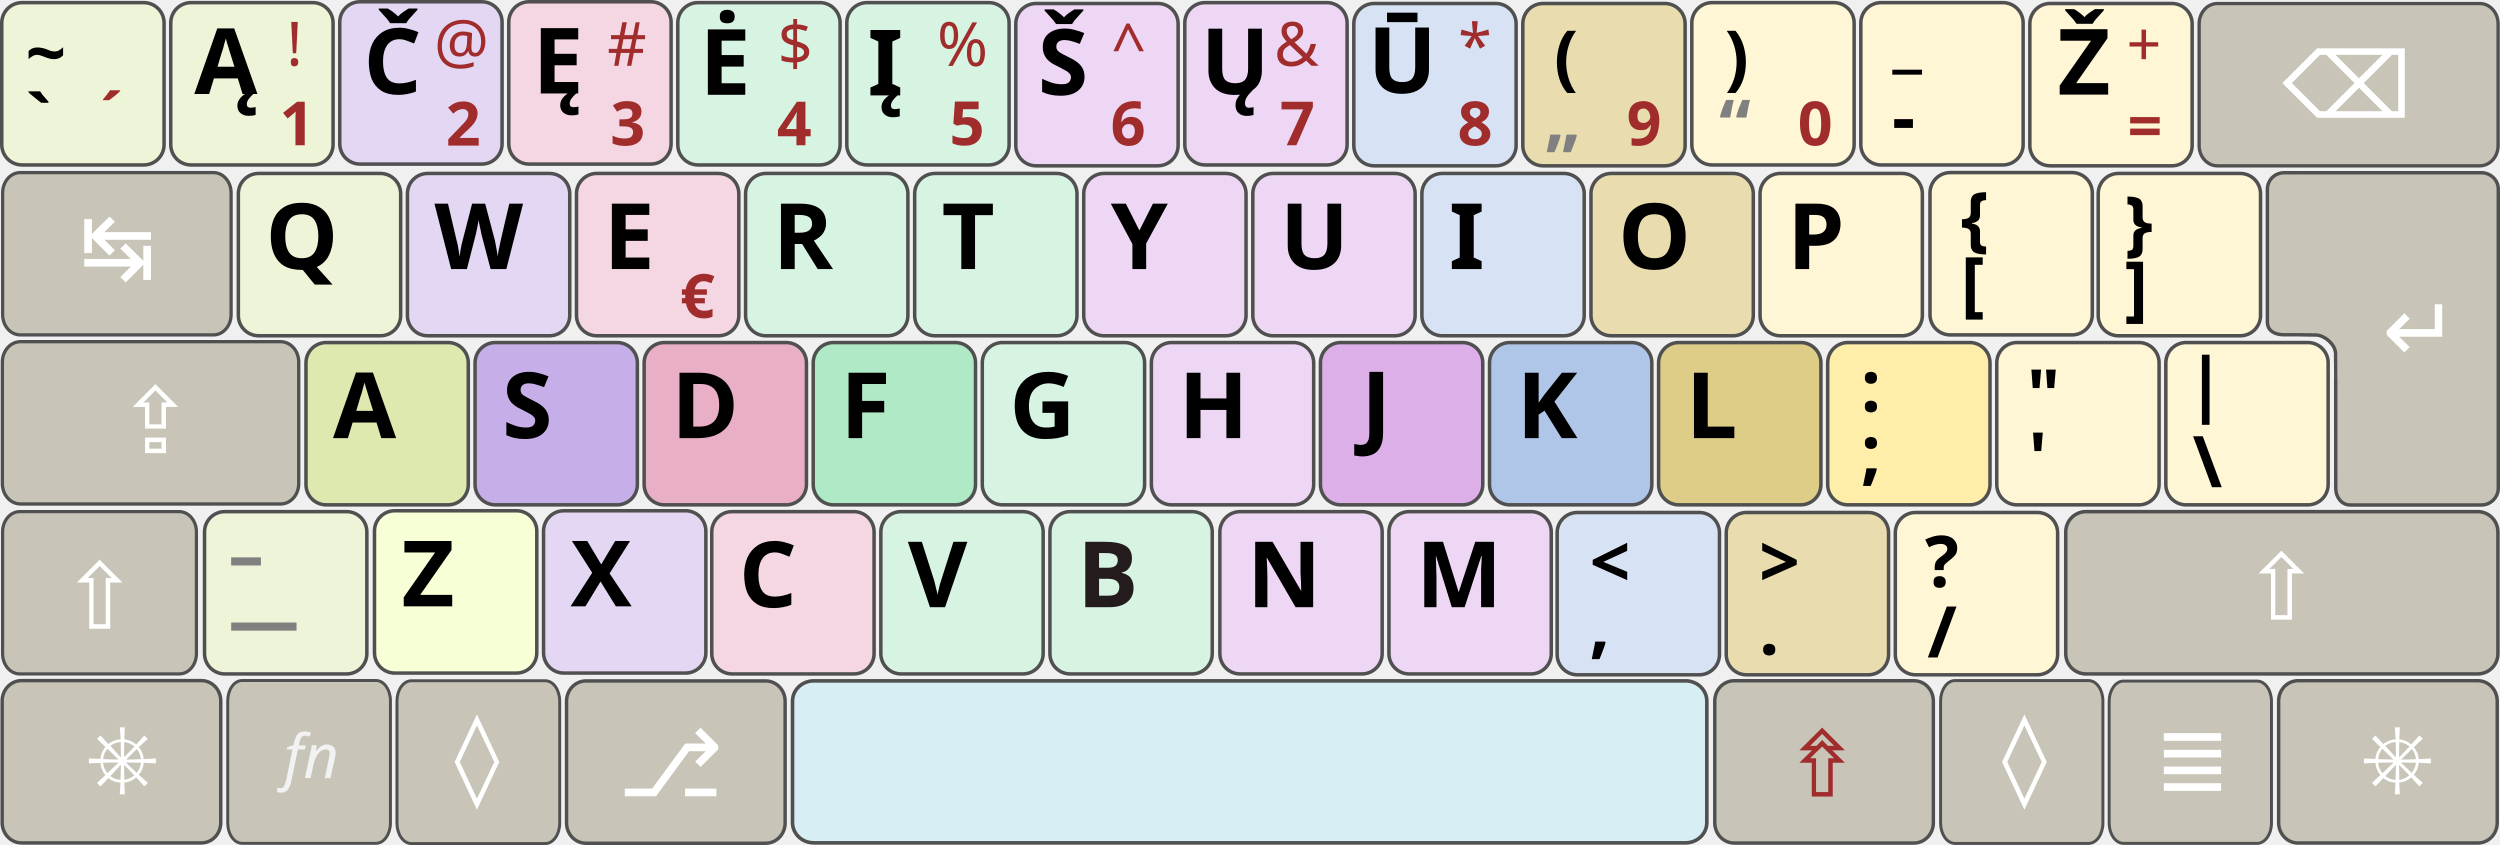
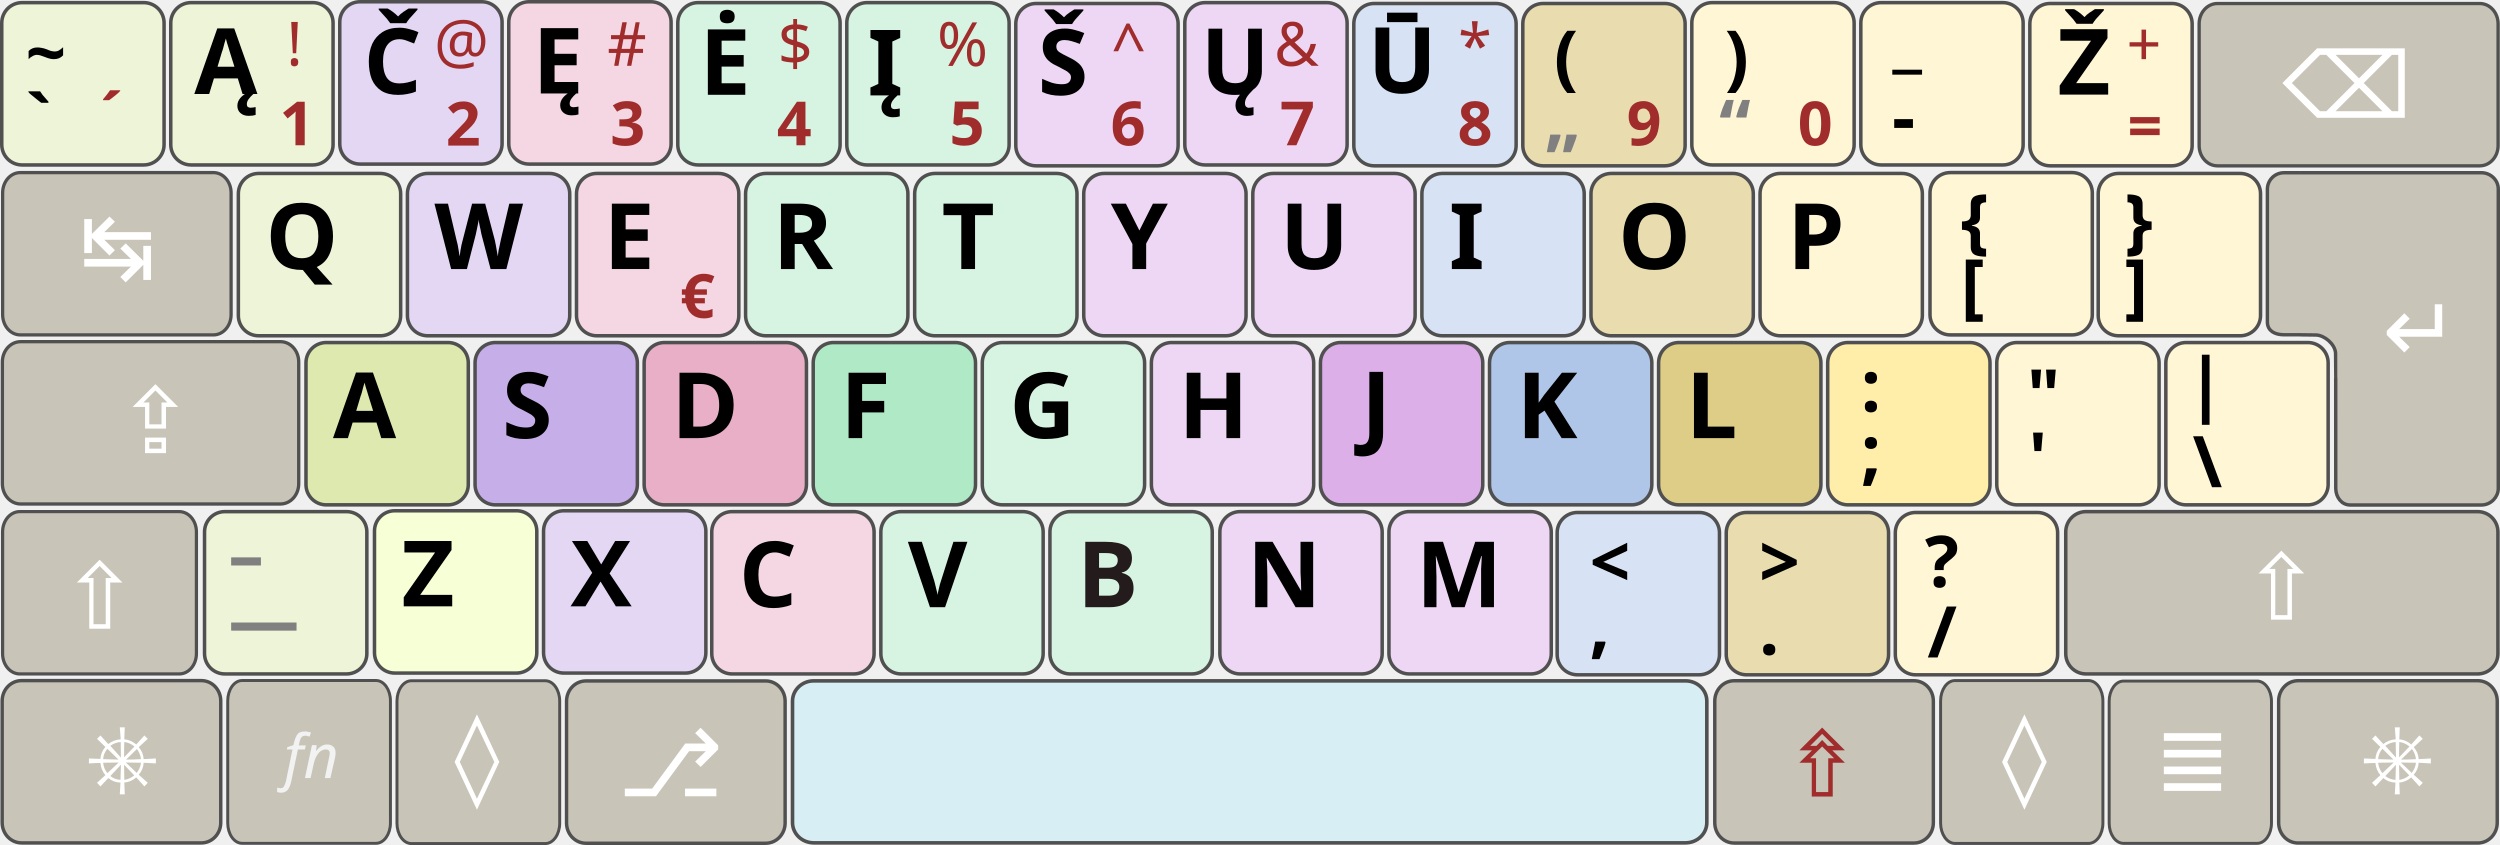
<svg xmlns="http://www.w3.org/2000/svg" width="654.892" height="221.334" viewBox="0 0 173.274 58.561">
  <defs>
    <path id="a" d="M-36.29-25.069h522.411v68.465H-36.29z" />
  </defs>
  <g transform="translate(-17.15 -105.744)">
    <rect ry="1.406" rx="1.345" y="152.916" x="17.3" height="11.25" width="15.15" fill="#c8c4b7" stroke="#505050" stroke-width=".239" />
    <rect ry="1.406" rx="1.345" y="152.939" x="56.417" height="11.25" width="15.15" fill="#c8c4b7" stroke="#505050" stroke-width=".239" />
    <rect ry="1.406" rx="1.406" y="129.485" x="38.357" height="11.25" width="11.25" fill="#dde9af" stroke="#505050" stroke-width=".244" />
    <text y="136.11" x="40.229" style="line-height:0%" font-weight="400" font-size="6.35" font-family="Bitstream Vera Sans" stroke-width=".244">
      <tspan style="line-height:100%;-inkscape-font-specification:'Noto Sans Bold';text-align:start" y="136.11" x="40.229" font-weight="700" font-family="Noto Sans">A</tspan>
    </text>
    <rect ry="1.406" rx="1.406" y="129.485" x="50.076" height="11.25" width="11.25" fill="#c6afe9" stroke="#505050" stroke-width=".244" />
    <text y="136.11" x="51.948" style="line-height:0%" font-weight="400" font-size="6.35" font-family="Bitstream Vera Sans" stroke-width=".244">
      <tspan style="line-height:100%;-inkscape-font-specification:'Noto Sans Bold';text-align:start" y="136.11" x="51.948" font-weight="700" font-family="Noto Sans">S</tspan>
    </text>
    <rect ry="1.406" rx="1.406" y="129.485" x="61.795" height="11.25" width="11.25" fill="#e9afc6" stroke="#505050" stroke-width=".244" />
    <text y="136.11" x="63.667" style="line-height:0%" font-weight="400" font-size="6.35" font-family="Bitstream Vera Sans" stroke-width=".244">
      <tspan style="line-height:100%;-inkscape-font-specification:'Noto Sans Bold';text-align:start" y="136.11" x="63.667" font-weight="700" font-family="Noto Sans">D</tspan>
    </text>
    <rect ry="1.406" rx="1.406" y="129.485" x="73.513" height="11.25" width="11.25" fill="#afe9c6" stroke="#505050" stroke-width=".244" />
    <text y="136.11" x="75.385" style="line-height:0%" font-weight="400" font-size="6.35" font-family="Bitstream Vera Sans" stroke-width=".244">
      <tspan style="line-height:100%;-inkscape-font-specification:'Noto Sans Bold';text-align:start" y="136.11" x="75.385" font-weight="700" font-family="Noto Sans">F</tspan>
    </text>
    <rect ry="1.406" rx="1.406" y="129.485" x="85.232" height="11.25" width="11.25" fill="#d7f4e3" stroke="#505050" stroke-width=".244" />
    <text y="136.11" x="87.104" style="line-height:0%" font-weight="400" font-size="6.35" font-family="Bitstream Vera Sans" stroke-width=".244">
      <tspan style="line-height:100%;-inkscape-font-specification:'Noto Sans Bold';text-align:start" y="136.11" x="87.104" font-weight="700" font-family="Noto Sans">G</tspan>
    </text>
    <rect ry="1.406" rx="1.406" y="141.144" x="43.105" height="11.25" width="11.25" fill="#f6ffd5" stroke="#505050" stroke-width=".244" />
    <text y="147.769" x="44.977" style="line-height:0%" font-weight="400" font-size="6.35" font-family="Bitstream Vera Sans" stroke-width=".244">
      <tspan style="line-height:100%;-inkscape-font-specification:'Noto Sans Bold';text-align:start" y="147.769" x="44.977" font-weight="700" font-family="Noto Sans">Z</tspan>
    </text>
    <rect ry="1.406" rx="1.406" y="141.144" x="54.823" height="11.25" width="11.25" fill="#e3d7f4" stroke="#505050" stroke-width=".244" />
    <text y="147.769" x="56.695" style="line-height:0%" font-weight="400" font-size="6.35" font-family="Bitstream Vera Sans" stroke-width=".244">
      <tspan style="line-height:100%;-inkscape-font-specification:'Noto Sans Bold';text-align:start" y="147.769" x="56.695" font-weight="700" font-family="Noto Sans">X</tspan>
    </text>
    <rect ry="1.406" rx="1.406" y="141.204" x="66.482" height="11.25" width="11.25" fill="#f4d7e3" stroke="#505050" stroke-width=".244" />
    <text y="147.829" x="68.354" style="line-height:0%" font-weight="400" font-size="6.35" font-family="Bitstream Vera Sans" stroke-width=".244">
      <tspan style="line-height:100%;-inkscape-font-specification:'Noto Sans Bold';text-align:start" y="147.829" x="68.354" font-weight="700" font-family="Noto Sans">C</tspan>
    </text>
    <rect ry="1.406" rx="1.406" y="141.204" x="78.201" height="11.25" width="11.25" fill="#d7f4e3" stroke="#505050" stroke-width=".244" />
    <text y="147.829" x="80.073" style="line-height:0%" font-weight="400" font-size="6.35" font-family="Bitstream Vera Sans" stroke-width=".244">
      <tspan style="line-height:100%;-inkscape-font-specification:'Noto Sans Bold';text-align:start" y="147.829" x="80.073" font-weight="700" font-family="Noto Sans">V</tspan>
    </text>
    <rect ry="1.406" rx="1.406" y="141.204" x="89.92" height="11.25" width="11.25" fill="#d7f4e3" stroke="#505050" stroke-width=".244" />
    <text y="147.829" x="91.792" style="line-height:0%" font-weight="400" font-size="6.35" font-family="Bitstream Vera Sans" fill="#241c1c" stroke-width=".244">
      <tspan style="line-height:100%;-inkscape-font-specification:'Noto Sans Bold';text-align:start" y="147.829" x="91.792" font-weight="700" font-family="Noto Sans">B</tspan>
    </text>
    <rect ry="1.406" rx="1.406" y="129.485" x="96.951" height="11.25" width="11.25" fill="#eed7f4" stroke="#505050" stroke-width=".244" />
    <text y="136.11" x="98.823" style="line-height:0%" font-weight="400" font-size="6.35" font-family="Bitstream Vera Sans" stroke-width=".244">
      <tspan style="line-height:100%;-inkscape-font-specification:'Noto Sans Bold';text-align:start" y="136.11" x="98.823" font-weight="700" font-family="Noto Sans">H</tspan>
    </text>
    <rect ry="1.406" rx="1.406" y="129.485" x="108.67" height="11.25" width="11.25" fill="#ddafe9" stroke="#505050" stroke-width=".244" />
    <text y="136.049" x="111.481" style="line-height:0%" font-weight="400" font-size="6.35" font-family="Bitstream Vera Sans" stroke-width=".244">
      <tspan style="line-height:100%;-inkscape-font-specification:'Noto Sans Bold';text-align:start" y="136.049" x="111.481" font-weight="700" font-family="Noto Sans">J</tspan>
    </text>
    <rect ry="1.406" rx="1.406" y="129.485" x="120.388" height="11.25" width="11.25" fill="#afc6e9" stroke="#505050" stroke-width=".244" />
    <text y="136.11" x="122.26" style="line-height:0%" font-weight="400" font-size="6.35" font-family="Bitstream Vera Sans" stroke-width=".244">
      <tspan style="line-height:100%;-inkscape-font-specification:'Noto Sans Bold';text-align:start" y="136.11" x="122.26" font-weight="700" font-family="Noto Sans">K</tspan>
    </text>
    <rect ry="1.406" rx="1.406" y="129.485" x="132.107" height="11.25" width="11.25" fill="#decd87" stroke="#505050" stroke-width=".244" />
    <text y="136.11" x="133.979" style="line-height:0%" font-weight="400" font-size="6.35" font-family="Bitstream Vera Sans" stroke-width=".244">
      <tspan style="line-height:100%;-inkscape-font-specification:'Noto Sans Bold';text-align:start" y="136.11" x="133.979" font-weight="700" font-family="Noto Sans">L</tspan>
    </text>
    <rect ry="1.406" rx="1.406" y="129.485" x="143.826" height="11.25" width="11.25" fill="#fea" stroke="#505050" stroke-width=".244" />
    <text y="134.263" x="146.12" style="line-height:0%;-inkscape-font-specification:'Noto Sans Bold';text-align:start" font-weight="700" font-size="4.939" font-family="Noto Sans" stroke-width=".244">
      <tspan style="line-height:100%;-inkscape-font-specification:'Noto Sans Bold';text-align:start" y="134.263" x="146.12">:</tspan>
    </text>
    <text y="138.779" x="146.12" style="line-height:0%;-inkscape-font-specification:'Noto Sans Bold';text-align:start" font-weight="700" font-size="4.939" font-family="Noto Sans" stroke-width=".244">
      <tspan style="line-height:100%;-inkscape-font-specification:'Noto Sans Bold';text-align:start" y="138.779" x="146.12">;</tspan>
    </text>
    <rect ry="1.406" rx="1.406" y="129.485" x="155.545" height="11.25" width="11.25" fill="#fff6d5" stroke="#505050" stroke-width=".244" />
    <text y="134.891" x="157.618" style="line-height:0%;-inkscape-font-specification:'Noto Sans Bold';text-align:start" font-weight="700" font-size="4.939" font-family="Noto Sans" stroke-width=".244">
      <tspan style="line-height:100%;-inkscape-font-specification:'Noto Sans Bold';text-align:start" y="134.891" x="157.618">"</tspan>
    </text>
    <text y="139.255" x="157.733" style="line-height:0%;-inkscape-font-specification:'Noto Sans Bold';text-align:start" font-weight="700" font-size="4.939" font-family="Noto Sans" stroke-width=".244">
      <tspan style="line-height:100%;-inkscape-font-specification:'Noto Sans Bold';text-align:start" y="139.255" x="157.733">'</tspan>
    </text>
    <rect ry="1.406" rx="1.406" y="129.485" x="167.263" height="11.25" width="11.25" fill="#fff6d5" stroke="#505050" stroke-width=".244" />
    <text y="134.063" x="168.669" style="line-height:0%;-inkscape-font-specification:'Noto Sans Bold';text-align:start" font-weight="700" font-size="4.939" font-family="Noto Sans" stroke-width=".244">
      <tspan style="line-height:100%;-inkscape-font-specification:'Noto Sans Bold';text-align:start" y="134.063" x="168.669">|</tspan>
    </text>
    <text y="139.512" x="169.121" style="line-height:0%;-inkscape-font-specification:'Noto Sans Bold';text-align:start" font-weight="700" font-size="4.939" font-family="Noto Sans" stroke-width=".244">
      <tspan style="line-height:100%;-inkscape-font-specification:'Noto Sans Bold';text-align:start" y="139.512" x="169.121">\</tspan>
    </text>
    <rect ry="1.406" rx="1.406" y="141.204" x="31.326" height="11.25" width="11.25" fill="#eef4d7" stroke="#505050" stroke-width=".244" />
    <text y="145.984" x="32.968" style="line-height:0%;-inkscape-font-specification:'Noto Sans Bold';text-align:start" font-weight="700" font-size="4.939" font-family="Noto Sans" fill="gray" stroke-width=".244">
      <tspan style="line-height:100%;-inkscape-font-specification:'Noto Sans Bold';text-align:start" y="145.984" x="32.968">–</tspan>
    </text>
    <text y="150.499" x="32.968" style="line-height:0%;-inkscape-font-specification:'Noto Sans Bold';text-align:start" font-weight="700" font-size="4.939" font-family="Noto Sans" fill="gray" stroke-width=".244">
      <tspan style="line-height:100%;-inkscape-font-specification:'Noto Sans Bold';text-align:start" y="150.499" x="32.968">—</tspan>
    </text>
    <rect ry="1.406" rx="1.406" y="117.766" x="33.67" height="11.25" width="11.25" fill="#eef4d7" stroke="#505050" stroke-width=".244" />
    <text y="124.391" x="35.542" style="line-height:0%" font-weight="400" font-size="6.35" font-family="Bitstream Vera Sans" stroke-width=".244">
      <tspan style="line-height:100%;-inkscape-font-specification:'Noto Sans Bold';text-align:start" y="124.391" x="35.542" font-weight="700" font-family="Noto Sans">Q</tspan>
    </text>
    <rect ry="1.406" rx="1.406" y="117.766" x="45.388" height="11.25" width="11.25" fill="#e3d7f4" stroke="#505050" stroke-width=".244" />
    <text y="124.391" x="47.26" style="line-height:0%" font-weight="400" font-size="6.35" font-family="Bitstream Vera Sans" stroke-width=".244">
      <tspan style="line-height:100%;-inkscape-font-specification:'Noto Sans Bold';text-align:start" y="124.391" x="47.26" font-weight="700" font-family="Noto Sans">W</tspan>
    </text>
    <rect ry="1.406" rx="1.406" y="117.766" x="57.107" height="11.25" width="11.25" fill="#f4d7e3" stroke="#505050" stroke-width=".244" />
    <text y="124.391" x="58.979" style="line-height:0%" font-weight="400" font-size="6.35" font-family="Bitstream Vera Sans" stroke-width=".244">
      <tspan style="line-height:100%;-inkscape-font-specification:'Noto Sans Bold';text-align:start" y="124.391" x="58.979" font-weight="700" font-family="Noto Sans">E</tspan>
    </text>
    <text y="127.767" x="64.271" style="line-height:0%;-inkscape-font-specification:'Noto Sans Bold';text-align:start" font-weight="700" font-size="4.233" font-family="Noto Sans" fill="#a02c2c" stroke-width=".244">
      <tspan y="127.767" x="64.271" style="line-height:1;-inkscape-font-specification:'Noto Sans Bold'">€</tspan>
    </text>
    <rect ry="1.406" rx="1.406" y="117.766" x="68.826" height="11.25" width="11.25" fill="#d7f4e3" stroke="#505050" stroke-width=".244" />
    <text y="124.391" x="70.698" style="line-height:0%" font-weight="400" font-size="6.35" font-family="Bitstream Vera Sans" stroke-width=".244">
      <tspan style="line-height:100%;-inkscape-font-specification:'Noto Sans Bold';text-align:start" y="124.391" x="70.698" font-weight="700" font-family="Noto Sans">R</tspan>
    </text>
    <rect ry="1.406" rx="1.406" y="117.766" x="80.545" height="11.25" width="11.25" fill="#d7f4e3" stroke="#505050" stroke-width=".244" />
    <text y="124.391" x="82.417" style="line-height:0%" font-weight="400" font-size="6.35" font-family="Bitstream Vera Sans" stroke-width=".244">
      <tspan style="line-height:100%;-inkscape-font-specification:'Noto Sans Bold';text-align:start" y="124.391" x="82.417" font-weight="700" font-family="Noto Sans">T</tspan>
    </text>
    <rect ry="1.406" rx="1.406" y="117.766" x="92.263" height="11.25" width="11.25" fill="#eed7f4" stroke="#505050" stroke-width=".244" />
    <text y="124.391" x="94.135" style="line-height:0%" font-weight="400" font-size="6.35" font-family="Bitstream Vera Sans" stroke-width=".244">
      <tspan style="line-height:100%;-inkscape-font-specification:'Noto Sans Bold';text-align:start" y="124.391" x="94.135" font-weight="700" font-family="Noto Sans">Y</tspan>
    </text>
    <rect ry="1.406" rx="1.406" y="117.766" x="103.982" height="11.25" width="11.25" fill="#eed7f4" stroke="#505050" stroke-width=".244" />
    <text y="124.391" x="105.854" style="line-height:0%" font-weight="400" font-size="6.35" font-family="Bitstream Vera Sans" stroke-width=".244">
      <tspan style="line-height:100%;-inkscape-font-specification:'Noto Sans Bold';text-align:start" y="124.391" x="105.854" font-weight="700" font-family="Noto Sans">U</tspan>
    </text>
    <rect ry="1.406" rx="1.406" y="117.766" x="115.701" height="11.25" width="11.25" fill="#d7e3f4" stroke="#505050" stroke-width=".244" />
    <text y="124.391" x="117.573" style="line-height:0%" font-weight="400" font-size="6.35" font-family="Bitstream Vera Sans" stroke-width=".244">
      <tspan style="line-height:100%;-inkscape-font-specification:'Noto Sans Bold';text-align:start" y="124.391" x="117.573" font-weight="700" font-family="Noto Sans">I</tspan>
    </text>
    <rect ry="1.406" rx="1.406" y="117.766" x="127.42" height="11.25" width="11.25" fill="#e9ddaf" stroke="#505050" stroke-width=".244" />
    <text y="124.391" x="129.292" style="line-height:0%" font-weight="400" font-size="6.35" font-family="Bitstream Vera Sans" stroke-width=".244">
      <tspan style="line-height:100%;-inkscape-font-specification:'Noto Sans Bold';text-align:start" y="124.391" x="129.292" font-weight="700" font-family="Noto Sans">O</tspan>
    </text>
    <rect ry="1.406" rx="1.406" y="117.766" x="139.138" height="11.25" width="11.25" fill="#fff6d5" stroke="#505050" stroke-width=".244" />
    <text y="124.391" x="141.01" style="line-height:0%" font-weight="400" font-size="6.35" font-family="Bitstream Vera Sans" stroke-width=".244">
      <tspan style="line-height:100%;-inkscape-font-specification:'Noto Sans Bold';text-align:start" y="124.391" x="141.01" font-weight="700" font-family="Noto Sans">P</tspan>
    </text>
    <rect ry="1.406" rx="1.406" y="117.706" x="150.917" height="11.25" width="11.25" fill="#fff6d5" stroke="#505050" stroke-width=".244" />
-     <text y="122.597" x="153.056" style="line-height:0%;-inkscape-font-specification:'Noto Sans Bold';text-align:start" font-weight="700" font-size="4.939" font-family="Noto Sans" stroke-width=".244">
-       <tspan style="line-height:100%;-inkscape-font-specification:'Noto Sans Bold';text-align:start" y="122.597" x="153.056">{</tspan>
-     </text>
-     <text y="127.113" x="153.056" style="line-height:0%;-inkscape-font-specification:'Noto Sans Bold';text-align:start" font-weight="700" font-size="4.939" font-family="Noto Sans" stroke-width=".244">
-       <tspan style="line-height:100%;-inkscape-font-specification:'Noto Sans Bold';text-align:start" y="127.113" x="153.056">[</tspan>
+     <text y="122.748" x="153.056" style="line-height:0%;-inkscape-font-specification:'Noto Sans Bold';text-align:start" font-weight="700" font-size="4.939" font-family="Noto Sans" stroke-width=".244">
+       <tspan style="line-height:100%;-inkscape-font-specification:'Noto Sans Bold';text-align:start" y="122.748" x="153.056">{</tspan>
+     </text>
+     <text y="127.264" x="153.056" style="line-height:0%;-inkscape-font-specification:'Noto Sans Bold';text-align:start" font-weight="700" font-size="4.939" font-family="Noto Sans" stroke-width=".244">
+       <tspan style="line-height:100%;-inkscape-font-specification:'Noto Sans Bold';text-align:start" y="127.264" x="153.056">[</tspan>
    </text>
    <rect ry="1.406" rx="1.406" y="117.766" x="162.576" height="11.25" width="11.25" fill="#fff6d5" stroke="#505050" stroke-width=".244" />
-     <text y="122.899" x="164.403" style="line-height:0%;-inkscape-font-specification:'Noto Sans Bold';text-align:start" font-weight="700" font-size="4.939" font-family="Noto Sans" stroke-width=".244">
-       <tspan style="line-height:100%;-inkscape-font-specification:'Noto Sans Bold';text-align:start" y="122.899" x="164.403">}</tspan>
-     </text>
-     <text y="127.415" x="164.403" style="line-height:0%;-inkscape-font-specification:'Noto Sans Bold';text-align:start" font-weight="700" font-size="4.939" font-family="Noto Sans" stroke-width=".244">
-       <tspan style="line-height:100%;-inkscape-font-specification:'Noto Sans Bold';text-align:start" y="127.415" x="164.403">]</tspan>
+     <text y="122.748" x="164.403" style="line-height:0%;-inkscape-font-specification:'Noto Sans Bold';text-align:start" font-weight="700" font-size="4.939" font-family="Noto Sans" stroke-width=".244">
+       <tspan style="line-height:100%;-inkscape-font-specification:'Noto Sans Bold';text-align:start" y="122.748" x="164.403">}</tspan>
+     </text>
+     <text y="127.264" x="164.403" style="line-height:0%;-inkscape-font-specification:'Noto Sans Bold';text-align:start" font-weight="700" font-size="4.939" font-family="Noto Sans" stroke-width=".244">
+       <tspan style="line-height:100%;-inkscape-font-specification:'Noto Sans Bold';text-align:start" y="127.264" x="164.403">]</tspan>
    </text>
    <rect ry="1.406" rx="1.406" y="105.986" x="157.837" height="11.25" width="11.25" fill="#fff6d5" stroke="#505050" stroke-width=".244" />
    <text y="110.316" x="164.533" style="line-height:0%;-inkscape-font-specification:'Noto Sans Bold';text-align:start" font-weight="700" font-size="4.233" font-family="Noto Sans" fill="#a02c2c" stroke-width=".244">
      <tspan y="110.316" x="164.533" style="line-height:1;-inkscape-font-specification:'Noto Sans'" font-weight="400">+</tspan>
    </text>
    <text y="115.967" x="164.6" style="line-height:0%;-inkscape-font-specification:'Noto Sans Bold';text-align:start" font-weight="700" font-size="4.233" font-family="Noto Sans" fill="#a02c2c" stroke-width=".244">
      <tspan y="115.967" x="164.6" style="line-height:1;-inkscape-font-specification:'Noto Sans Bold'">=</tspan>
    </text>
    <text y="112.298" x="159.749" style="line-height:0%;-inkscape-font-specification:'Noto Sans Bold';text-align:start" font-weight="700" font-size="6.35" font-family="Noto Sans" stroke-width=".244">
      <tspan style="line-height:100%;-inkscape-font-specification:'Noto Sans Bold';text-align:start" y="112.298" x="159.749">Ž</tspan>
    </text>
    <rect ry="1.406" rx="1.406" y="105.926" x="146.123" height="11.25" width="11.25" fill="#fff6d5" stroke="#505050" stroke-width=".244" />
    <text y="115.624" x="148.296" style="line-height:0%;-inkscape-font-specification:'Noto Sans Bold';text-align:start" font-weight="700" font-size="4.939" font-family="Noto Sans" stroke-width=".244">
      <tspan style="line-height:100%;-inkscape-font-specification:'Noto Sans Bold';text-align:start" y="115.624" x="148.296">-</tspan>
    </text>
    <text y="110.135" x="148.32" style="line-height:0%;-inkscape-font-specification:'Noto Sans Bold';text-align:start" font-weight="700" font-size="4.939" font-family="Noto Sans" stroke-width=".244">
      <tspan style="line-height:100%;-inkscape-font-specification:'Noto Sans Bold';text-align:start" y="110.135" x="148.32">_</tspan>
    </text>
    <rect ry="1.406" rx="1.406" y="105.926" x="134.409" height="11.25" width="11.25" fill="#fff6d5" stroke="#505050" stroke-width=".244" />
    <text y="115.816" x="141.75" style="line-height:0%;-inkscape-font-specification:'Noto Sans Bold';text-align:start" font-weight="700" font-size="4.233" font-family="Noto Sans" fill="#a02c2c" stroke-width=".244">
      <tspan y="115.816" x="141.75" style="line-height:1;-inkscape-font-specification:'Noto Sans Bold'">0</tspan>
    </text>
    <text y="111.409" x="136.689" style="line-height:0%;-inkscape-font-specification:'Noto Sans Bold';text-align:start" font-weight="700" font-size="4.939" font-family="Noto Sans" stroke-width=".244">
      <tspan style="line-height:100%;-inkscape-font-specification:'Noto Sans Bold';text-align:start" y="111.409" x="136.689">)</tspan>
    </text>
    <rect ry="1.406" rx="1.406" y="105.986" x="110.982" height="11.25" width="11.25" fill="#d7e3f4" stroke="#505050" stroke-width=".244" />
    <text y="110.432" x="118.21" style="line-height:0%;-inkscape-font-specification:'Noto Sans Bold';text-align:start" font-weight="700" font-size="4.233" font-family="Noto Sans" fill="#a02c2c" stroke-width=".244">
      <tspan y="110.432" x="118.21" style="line-height:1;-inkscape-font-specification:'Noto Sans'" font-weight="400">*</tspan>
    </text>
    <text y="115.812" x="118.178" style="line-height:0%;-inkscape-font-specification:'Noto Sans Bold';text-align:start" font-weight="700" font-size="4.233" font-family="Noto Sans" fill="#a02c2c" stroke-width=".244">
      <tspan y="115.812" x="118.178" style="line-height:1;-inkscape-font-specification:'Noto Sans Bold'">8</tspan>
    </text>
    <text y="112.182" x="111.941" style="line-height:0%;-inkscape-font-specification:'Noto Sans Bold';text-align:start" font-weight="700" font-size="6.35" font-family="Noto Sans" stroke-width=".244">
      <tspan style="line-height:100%;-inkscape-font-specification:'Noto Sans Bold';text-align:start" y="112.182" x="111.941">Ū</tspan>
    </text>
    <rect ry="1.406" rx="1.406" y="105.986" x="122.695" height="11.25" width="11.25" fill="#e9ddaf" stroke="#505050" stroke-width=".244" />
    <text y="115.81" x="129.89" style="line-height:0%;-inkscape-font-specification:'Noto Sans Bold';text-align:start" font-weight="700" font-size="4.233" font-family="Noto Sans" fill="#a02c2c" stroke-width=".244">
      <tspan y="115.81" x="129.89" style="line-height:1;-inkscape-font-specification:'Noto Sans Bold'">9</tspan>
    </text>
    <text y="111.409" x="124.855" style="line-height:0%;-inkscape-font-specification:'Noto Sans Bold';text-align:start" font-weight="700" font-size="4.939" font-family="Noto Sans" stroke-width=".244">
      <tspan style="line-height:100%;-inkscape-font-specification:'Noto Sans Bold';text-align:start" y="111.409" x="124.855">(</tspan>
    </text>
    <rect ry="1.406" rx="1.406" y="105.926" x="99.268" height="11.25" width="11.25" fill="#eed7f4" stroke="#505050" stroke-width=".244" />
    <text y="110.308" x="105.456" style="line-height:0%;-inkscape-font-specification:'Noto Sans Bold';text-align:start" font-weight="700" font-size="4.233" font-family="Noto Sans" fill="#a02c2c" stroke-width=".244">
      <tspan y="110.308" x="105.456" style="line-height:1;-inkscape-font-specification:'Noto Sans'" font-weight="400">&amp;</tspan>
    </text>
    <text y="115.814" x="105.865" style="line-height:0%;-inkscape-font-specification:'Noto Sans Bold';text-align:start" font-weight="700" font-size="4.233" font-family="Noto Sans" fill="#a02c2c" stroke-width=".244">
      <tspan y="115.814" x="105.865" style="line-height:1;-inkscape-font-specification:'Noto Sans Bold'">7</tspan>
    </text>
    <text y="112.262" x="100.358" style="line-height:0%;-inkscape-font-specification:'Noto Sans Bold';text-align:start" font-weight="700" font-size="6.35" font-family="Noto Sans" stroke-width=".244">
      <tspan style="line-height:100%;-inkscape-font-specification:'Noto Sans Bold';text-align:start" y="112.262" x="100.358">Ų</tspan>
    </text>
    <rect ry="1.406" rx="1.406" y="105.926" x="75.841" height="11.25" width="11.25" fill="#d7f4e3" stroke="#505050" stroke-width=".244" />
    <text y="110.31" x="82.107" style="line-height:0%;-inkscape-font-specification:'Noto Sans Bold';text-align:start" font-weight="700" font-size="6.35" font-family="Noto Sans" fill="#a02c2c" stroke-width=".244">
      <tspan y="110.31" x="82.107" style="line-height:1;-inkscape-font-specification:'Noto Sans'" font-weight="400" font-size="4.233">%</tspan>
    </text>
    <text y="115.793" x="82.962" style="line-height:0%;-inkscape-font-specification:'Noto Sans Bold';text-align:start" font-weight="700" font-size="4.233" font-family="Noto Sans" fill="#a02c2c" stroke-width=".244">
      <tspan y="115.793" x="82.962" style="line-height:1;-inkscape-font-specification:'Noto Sans Bold'">5</tspan>
    </text>
    <text y="112.354" x="77.279" style="line-height:0%" font-weight="400" font-size="6.35" font-family="Bitstream Vera Sans" stroke-width=".244">
      <tspan style="line-height:100%;-inkscape-font-specification:'Noto Sans Bold';text-align:start" y="112.354" x="77.279" font-weight="700" font-family="Noto Sans">Į</tspan>
    </text>
    <rect ry="1.406" rx="1.406" y="105.926" x="64.127" height="11.25" width="11.25" fill="#d7f4e3" stroke="#505050" stroke-width=".244" />
    <text y="115.814" x="70.994" style="line-height:0%;-inkscape-font-specification:'Noto Sans Bold';text-align:start" font-weight="700" font-size="4.233" font-family="Noto Sans" fill="#a02c2c" stroke-width=".244">
      <tspan y="115.814" x="70.994" style="line-height:1;-inkscape-font-specification:'Noto Sans Bold'">4</tspan>
    </text>
    <text y="112.311" x="65.633" style="line-height:0%;-inkscape-font-specification:'Noto Sans Bold';text-align:start" font-weight="700" font-size="6.35" font-family="Noto Sans" stroke-width=".244">
      <tspan style="line-height:100%;-inkscape-font-specification:'Noto Sans Bold';text-align:start" y="112.311" x="65.633">Ė</tspan>
    </text>
    <rect ry="1.406" rx="1.406" y="105.866" x="52.413" height="11.25" width="11.25" fill="#f4d7e3" stroke="#505050" stroke-width=".244" />
    <text y="110.306" x="59.235" style="line-height:0%;-inkscape-font-specification:'Noto Sans Bold';text-align:start" font-weight="700" font-size="6.35" font-family="Noto Sans" fill="#a02c2c" stroke-width=".244">
      <tspan y="110.306" x="59.235" style="line-height:1;-inkscape-font-specification:'Noto Sans'" font-weight="400" font-size="4.233">#</tspan>
    </text>
    <text y="110.28" x="71.05" style="line-height:0%;-inkscape-font-specification:'Noto Sans Bold';text-align:start" font-weight="700" font-size="6.35" font-family="Noto Sans" fill="#a02c2c" stroke-width=".244">
      <tspan y="110.28" x="71.05" style="line-height:1;-inkscape-font-specification:'Noto Sans'" font-weight="400" font-size="4.233">$</tspan>
    </text>
    <text y="115.814" x="59.453" style="line-height:0%;-inkscape-font-specification:'Noto Sans Bold';text-align:start" font-weight="700" font-size="4.233" font-family="Noto Sans" fill="#a02c2c" stroke-width=".244">
      <tspan y="115.814" x="59.453" style="line-height:1;-inkscape-font-specification:'Noto Sans Bold'">3</tspan>
    </text>
    <text y="115.191" x="47.341" style="line-height:0%;-inkscape-font-specification:'Noto Sans Bold';text-align:start" font-weight="700" font-size="6.35" font-family="Noto Sans" fill="maroon" stroke-width=".244">
      <tspan y="115.191" x="47.341" style="line-height:1;-inkscape-font-specification:'Noto Sans Bold'">0</tspan>
    </text>
    <text y="112.222" x="54.055" style="line-height:0%;-inkscape-font-specification:'Noto Sans Bold';text-align:start" font-weight="700" font-size="6.35" font-family="Noto Sans" stroke-width=".244">
      <tspan style="line-height:100%;-inkscape-font-specification:'Noto Sans Bold';text-align:start" y="112.222" x="54.055">Ę</tspan>
    </text>
    <rect ry="1.406" rx="1.406" y="105.866" x="40.699" height="11.25" width="11.25" fill="#e3d7f4" stroke="#505050" stroke-width=".244" />
    <text y="115.835" x="48.046" style="line-height:0%;-inkscape-font-specification:'Noto Sans Bold';text-align:start" font-weight="700" font-size="4.233" font-family="Noto Sans" fill="#a02c2c" stroke-width=".244">
      <tspan y="115.835" x="48.046" style="line-height:1;-inkscape-font-specification:'Noto Sans Bold'">2</tspan>
    </text>
    <text y="112.261" x="42.335" style="line-height:0%;-inkscape-font-specification:'Noto Sans Bold';text-align:start" transform="scale(1.00003 .99997)" font-weight="700" font-size="6.35" font-family="Noto Sans" stroke-width=".244">
      <tspan style="line-height:100%;-inkscape-font-specification:'Noto Sans Bold';text-align:start" y="112.261" x="42.335">Č</tspan>
    </text>
    <rect ry="1.406" rx="1.406" y="105.926" x="28.985" height="11.25" width="11.25" fill="#eef4d7" stroke="#505050" stroke-width=".244" />
    <text y="110.28" x="36.992" style="line-height:0%;-inkscape-font-specification:'Noto Sans Bold';text-align:start" font-weight="700" font-size="6.35" font-family="Noto Sans" fill="#a02c2c" stroke-width=".244">
      <tspan y="110.28" x="36.992" style="line-height:1;-inkscape-font-specification:'Noto Sans'" font-weight="400" font-size="4.233">!</tspan>
    </text>
    <text y="115.814" x="36.521" style="line-height:0%;-inkscape-font-specification:'Noto Sans Bold';text-align:start" font-weight="700" font-size="4.233" font-family="Noto Sans" fill="#a02c2c" stroke-width=".244">
      <tspan y="115.814" x="36.521" style="line-height:1;-inkscape-font-specification:'Noto Sans Bold'">1</tspan>
    </text>
    <text y="112.258" x="30.617" style="line-height:0%;-inkscape-font-specification:'Noto Sans Bold';text-align:start" font-weight="700" font-size="6.35" font-family="Noto Sans" stroke-width=".244">
      <tspan style="line-height:100%;-inkscape-font-specification:'Noto Sans Bold';text-align:start" y="112.258" x="30.617">Ą</tspan>
    </text>
    <rect ry="1.406" rx="1.406" y="105.926" x="17.272" height="11.25" width="11.25" fill="#eef4d7" stroke="#505050" stroke-width=".244" />
    <text y="115.249" x="24.121" style="line-height:0%;-inkscape-font-specification:'Noto Sans Bold';text-align:start" font-weight="700" font-size="4.233" font-family="Noto Sans" fill="#a02c2c" stroke-width=".244">
      <tspan y="115.249" x="24.121" style="line-height:1;-inkscape-font-specification:'Noto Sans Bold'">´</tspan>
    </text>
    <text y="111.171" x="18.914" style="line-height:0%;-inkscape-font-specification:'Noto Sans Bold';text-align:start" font-weight="700" font-size="4.939" font-family="Noto Sans" stroke-width=".244">
      <tspan style="line-height:100%;-inkscape-font-specification:'Noto Sans Bold';text-align:start" y="111.171" x="18.914">~</tspan>
    </text>
    <text y="115.853" x="18.914" style="line-height:0%;-inkscape-font-specification:'Noto Sans Bold';text-align:start" font-weight="700" font-size="4.939" font-family="Noto Sans" stroke-width=".244">
      <tspan style="line-height:100%;-inkscape-font-specification:'Noto Sans Bold';text-align:start" y="115.853" x="18.914">`</tspan>
    </text>
    <rect ry="1.406" rx="1.406" y="105.986" x="87.554" height="11.25" width="11.25" fill="#eed7f4" stroke="#505050" stroke-width=".244" />
    <text y="110.425" x="94.166" style="line-height:0%;-inkscape-font-specification:'Noto Sans Bold';text-align:start" font-weight="700" font-size="6.35" font-family="Noto Sans" fill="#a02c2c" stroke-width=".244">
      <tspan y="110.425" x="94.166" style="line-height:1;-inkscape-font-specification:'Noto Sans'" font-weight="400" font-size="4.233">^</tspan>
    </text>
    <text y="115.81" x="94.134" style="line-height:0%;-inkscape-font-specification:'Noto Sans Bold';text-align:start" font-weight="700" font-size="4.233" font-family="Noto Sans" fill="#a02c2c" stroke-width=".244">
      <tspan y="115.81" x="94.134" style="line-height:1;-inkscape-font-specification:'Noto Sans Bold'">6</tspan>
    </text>
    <text y="112.315" x="89.081" style="line-height:0%;-inkscape-font-specification:'Noto Sans Bold';text-align:start" font-weight="700" font-size="6.35" font-family="Noto Sans" stroke-width=".244">
      <tspan style="line-height:100%;-inkscape-font-specification:'Noto Sans Bold';text-align:start" y="112.315" x="89.081">Š</tspan>
    </text>
    <rect ry="1.406" rx="1.406" y="141.204" x="101.698" height="11.25" width="11.25" fill="#eed7f4" stroke="#505050" stroke-width=".244" />
    <text y="147.829" x="103.57" style="line-height:0%" font-weight="400" font-size="6.35" font-family="Bitstream Vera Sans" stroke-width=".244">
      <tspan style="line-height:100%;-inkscape-font-specification:'Noto Sans Bold';text-align:start" y="147.829" x="103.57" font-weight="700" font-family="Noto Sans">N</tspan>
    </text>
    <rect ry="1.406" rx="1.406" y="141.204" x="113.417" height="11.25" width="11.25" fill="#eed7f4" stroke="#505050" stroke-width=".244" />
    <text y="147.829" x="115.289" style="line-height:0%" font-weight="400" font-size="6.35" font-family="Bitstream Vera Sans" stroke-width=".244">
      <tspan style="line-height:100%;-inkscape-font-specification:'Noto Sans Bold';text-align:start" y="147.829" x="115.289" font-weight="700" font-family="Noto Sans">M</tspan>
    </text>
    <rect ry="1.406" rx="1.406" y="141.264" x="125.076" height="11.25" width="11.25" fill="#d7e3f4" stroke="#505050" stroke-width=".244" />
    <text y="146.436" x="127.321" style="line-height:0%;-inkscape-font-specification:'Noto Sans Bold';text-align:start" font-weight="700" font-size="4.939" font-family="Noto Sans" stroke-width=".244">
      <tspan style="line-height:100%;-inkscape-font-specification:'Noto Sans Bold';text-align:start" y="146.436" x="127.321">&lt;</tspan>
    </text>
    <text y="150.79" x="127.321" style="line-height:0%;-inkscape-font-specification:'Noto Sans Bold';text-align:start" font-weight="700" font-size="4.939" font-family="Noto Sans" stroke-width=".244">
      <tspan style="line-height:100%;-inkscape-font-specification:'Noto Sans Bold';text-align:start" y="150.79" x="127.321">,</tspan>
    </text>
    <rect ry="1.406" rx="1.406" y="141.264" x="136.795" height="11.25" width="11.25" fill="#e9ddaf" stroke="#505050" stroke-width=".244" />
    <text y="146.436" x="139.07" style="line-height:0%;-inkscape-font-specification:'Noto Sans Bold';text-align:start" font-weight="700" font-size="4.939" font-family="Noto Sans" stroke-width=".244">
      <tspan style="line-height:100%;-inkscape-font-specification:'Noto Sans Bold';text-align:start" y="146.436" x="139.07">&gt;</tspan>
    </text>
    <text y="151.112" x="139.07" style="line-height:0%;-inkscape-font-specification:'Noto Sans Bold';text-align:start" font-weight="700" font-size="4.939" font-family="Noto Sans" stroke-width=".244">
      <tspan style="line-height:100%;-inkscape-font-specification:'Noto Sans Bold';text-align:start" y="151.112" x="139.07">.</tspan>
    </text>
    <rect ry="1.406" rx="1.406" y="141.264" x="148.513" height="11.25" width="11.25" fill="#fff6d5" stroke="#505050" stroke-width=".244" />
    <text y="146.425" x="150.571" style="line-height:0%;-inkscape-font-specification:'Noto Sans Bold';text-align:start" font-weight="700" font-size="4.939" font-family="Noto Sans" stroke-width=".244">
      <tspan style="line-height:100%;-inkscape-font-specification:'Noto Sans Bold';text-align:start" y="146.425" x="150.571">?</tspan>
    </text>
    <text y="151.31" x="150.737" style="line-height:0%;-inkscape-font-specification:'Noto Sans Bold';text-align:start" font-weight="700" font-size="4.939" font-family="Noto Sans" stroke-width=".244">
      <tspan style="line-height:100%;-inkscape-font-specification:'Noto Sans Bold';text-align:start" y="151.31" x="150.737">/</tspan>
    </text>
    <rect ry="1.406" rx="1.224" y="117.706" x="17.332" height="11.25" width="15.835" fill="#c8c4b7" stroke="#505050" stroke-width=".228" />
    <rect ry="1.406" rx="1.263" y="129.425" x="17.314" height="11.25" width="20.54" fill="#c8c4b7" stroke="#505050" stroke-width=".231" />
    <rect ry="1.406" rx="1.192" y="141.203" x="17.329" height="11.251" width="13.435" fill="#c8c4b7" stroke="#505050" stroke-width=".225" />
    <rect ry="1.406" rx="1.269" y="105.988" x="169.571" height="11.25" width="20.721" fill="#c8c4b7" stroke="#505050" stroke-width=".232" />
    <path d="M176.588 117.716h12.573c.637.016 1.156.525 1.143 1.152v20.724c.01.578-.493 1.143-1.143 1.152h-9.144c-.58-.011-.966-.534-.978-1.141v-1.151l-.002-6.496s-.004-.01-.01-1.736c-.038-.64-.783-1.243-1.349-1.257-1.218-.01-1.116-.017-1.116-.017h-1.143c-.622-.01-1.103-.274-1.118-.867v-9.21a1.145 1.145 0 011.143-1.152h1.143" fill="#c8c4b7" fill-rule="evenodd" stroke="#505050" stroke-width=".239" stroke-linejoin="round" />
    <rect ry="1.406" rx="1.404" y="141.204" x="160.326" height="11.25" width="29.954" fill="#c8c4b7" stroke="#505050" stroke-width=".244" />
    <rect ry="1.411" rx="1.001" y="152.909" x="32.934" height="11.285" width="11.277" fill="#c8c4b7" stroke="#505050" stroke-width=".206" />
    <text y="159.669" x="36.829" style="line-height:0%;-inkscape-font-specification:'Noto Sans';text-align:start" font-weight="400" font-size="4.233" font-family="Noto Sans" fill="#f2f2f2" stroke-width=".244">
      <tspan y="159.669" x="36.829" style="line-height:1.25;-inkscape-font-specification:'Noto Sans Italic'" font-style="italic">fn</tspan>
    </text>
    <rect ry="1.406" rx="1.345" y="152.923" x="175.082" height="11.25" width="15.15" fill="#c8c4b7" stroke="#505050" stroke-width=".239" />
    <rect ry="1.406" rx=".999" y="152.948" x="163.335" height="11.25" width="11.25" fill="#c8c4b7" stroke="#505050" stroke-width=".206" />
    <rect ry="1.406" rx="1.345" y="152.925" x="136" height="11.25" width="15.15" fill="#c8c4b7" stroke="#505050" stroke-width=".239" />
    <rect ry="1.403" rx="1.474" y="152.933" x="72.079" height="11.228" width="63.37" fill="#d7eef4" stroke="#505050" stroke-width=".25" />
    <text y="160.342" x="23.093" style="line-height:0%;-inkscape-font-specification:'Noto Sans';text-align:start" font-weight="400" font-size="6.35" font-family="Noto Sans" fill="#fff" stroke-width=".244">
      <tspan y="160.342" x="23.093" style="line-height:1.25;-inkscape-font-specification:'Noto Sans'">⎈</tspan>
    </text>
    <text y="160.931" x="59.973" style="line-height:0%;-inkscape-font-specification:'Noto Sans';text-align:start" font-weight="400" font-size="6.35" font-family="Noto Sans" fill="#fff" stroke-width=".244">
      <tspan y="160.931" x="59.973" style="line-height:1.25;-inkscape-font-specification:'Noto Sans'">⎇</tspan>
    </text>
    <text y="149.32" x="21.4" style="line-height:0%;-inkscape-font-specification:'Noto Sans';text-align:start" font-weight="400" font-size="6.35" font-family="Noto Sans" fill="#fff" stroke-width=".244">
      <tspan y="149.32" x="21.4" style="line-height:1.25;-inkscape-font-specification:'Noto Sans'">⇧</tspan>
    </text>
    <text y="137.151" x="25.266" style="line-height:0%;-inkscape-font-specification:'Noto Sans';text-align:start" font-weight="400" font-size="6.35" font-family="Noto Sans" fill="#fff" stroke-width=".244">
      <tspan y="137.151" x="25.266" style="line-height:1;-inkscape-font-specification:'Noto Sans'">⇪</tspan>
    </text>
    <text y="125.019" x="22.646" style="line-height:0%;-inkscape-font-specification:'Noto Sans';text-align:start" font-weight="400" font-size="6.35" font-family="Noto Sans" fill="#fff" stroke-width=".244">
      <tspan y="125.019" x="22.646" style="line-height:1.25;-inkscape-font-specification:'Noto Sans'">↹</tspan>
    </text>
    <text y="160.951" x="140.786" style="line-height:0%;-inkscape-font-specification:'Noto Sans';text-align:start" font-weight="400" font-size="6.35" font-family="Noto Sans" fill="#a02c2c" stroke-width=".244">
      <tspan y="160.951" x="140.786" style="line-height:1;-inkscape-font-specification:'Noto Sans'">⇮</tspan>
    </text>
    <text y="160.556" x="166.454" style="line-height:0%;-inkscape-font-specification:'Noto Sans';text-align:start" font-weight="400" font-size="6.35" font-family="Noto Sans" fill="#fff" stroke-width=".244">
      <tspan y="160.556" x="166.454" style="line-height:1.25;-inkscape-font-specification:'Noto Sans'">≣</tspan>
    </text>
    <text y="160.342" x="180.775" style="line-height:0%;-inkscape-font-specification:'Noto Sans';text-align:start" font-weight="400" font-size="6.35" font-family="Noto Sans" fill="#fff" stroke-width=".244">
      <tspan y="160.342" x="180.775" style="line-height:1.25;-inkscape-font-specification:'Noto Sans'">⎈</tspan>
    </text>
    <text y="148.689" x="172.615" style="line-height:0%;-inkscape-font-specification:'Noto Sans';text-align:start" font-weight="400" font-size="6.35" font-family="Noto Sans" fill="#fff" stroke-width=".244">
      <tspan y="148.689" x="172.615" style="line-height:1.25;-inkscape-font-specification:'Noto Sans'">⇧</tspan>
    </text>
    <text y="130.799" x="182.26" style="line-height:0%;-inkscape-font-specification:'Noto Sans';text-align:start" font-weight="400" font-size="6.35" font-family="Noto Sans" fill="#fff" stroke-width=".244">
      <tspan y="130.799" x="182.26" style="line-height:1.25;-inkscape-font-specification:'Noto Sans'">↵</tspan>
    </text>
    <text y="113.907" x="175.338" style="line-height:0%;-inkscape-font-specification:'Noto Sans';text-align:start" font-weight="400" font-size="6.35" font-family="Noto Sans" fill="#fff" stroke-width=".244">
      <tspan y="113.907" x="175.338" style="line-height:1;-inkscape-font-specification:'Noto Sans'">⌫</tspan>
    </text>
    <rect ry="1.411" rx=".999" y="152.913" x="151.652" height="11.289" width="11.25" fill="#c8c4b7" stroke="#505050" stroke-width=".206" />
    <rect ry="1.411" rx="1.001" y="152.926" x="44.664" height="11.285" width="11.278" fill="#c8c4b7" stroke="#505050" stroke-width=".206" />
    <text y="160.381" x="48.644" style="line-height:0%;-inkscape-font-specification:'Noto Sans';text-align:start" font-weight="400" font-size="6.35" font-family="Noto Sans" fill="#fff" stroke-width=".244">
      <tspan y="160.381" x="48.644" style="line-height:1.25;-inkscape-font-specification:'Noto Sans'">◊</tspan>
    </text>
    <text y="160.381" x="155.897" style="line-height:0%;-inkscape-font-specification:'Noto Sans';text-align:start" font-weight="400" font-size="6.35" font-family="Noto Sans" fill="#fff" stroke-width=".244">
      <tspan y="160.381" x="155.897" style="line-height:1.25;-inkscape-font-specification:'Noto Sans'">◊</tspan>
    </text>
    <text y="115.65" x="124.203" style="line-height:0%;-inkscape-font-specification:'Noto Sans Bold';text-align:start" font-weight="700" font-size="4.939" font-family="Noto Sans" fill="gray" stroke-width=".244">
      <tspan style="line-height:100%;-inkscape-font-specification:'Noto Sans Bold';text-align:start" y="115.65" x="124.203">„</tspan>
    </text>
    <text y="116.202" x="136.301" style="line-height:0%;-inkscape-font-specification:'Noto Sans Bold';text-align:start" font-weight="700" font-size="4.939" font-family="Noto Sans" fill="gray" stroke-width=".244">
      <tspan style="line-height:100%;-inkscape-font-specification:'Noto Sans Bold';text-align:start" y="116.202" x="136.301">“</tspan>
    </text>
    <text y="110.13" x="47.229" style="line-height:0%;-inkscape-font-specification:'Noto Sans Bold';text-align:start" font-weight="700" font-size="6.35" font-family="Noto Sans" fill="#a02c2c" stroke-width=".244">
      <tspan y="110.13" x="47.229" style="line-height:1;-inkscape-font-specification:'Noto Sans'" font-weight="400" font-size="4.233">@</tspan>
    </text>
  </g>
</svg>
